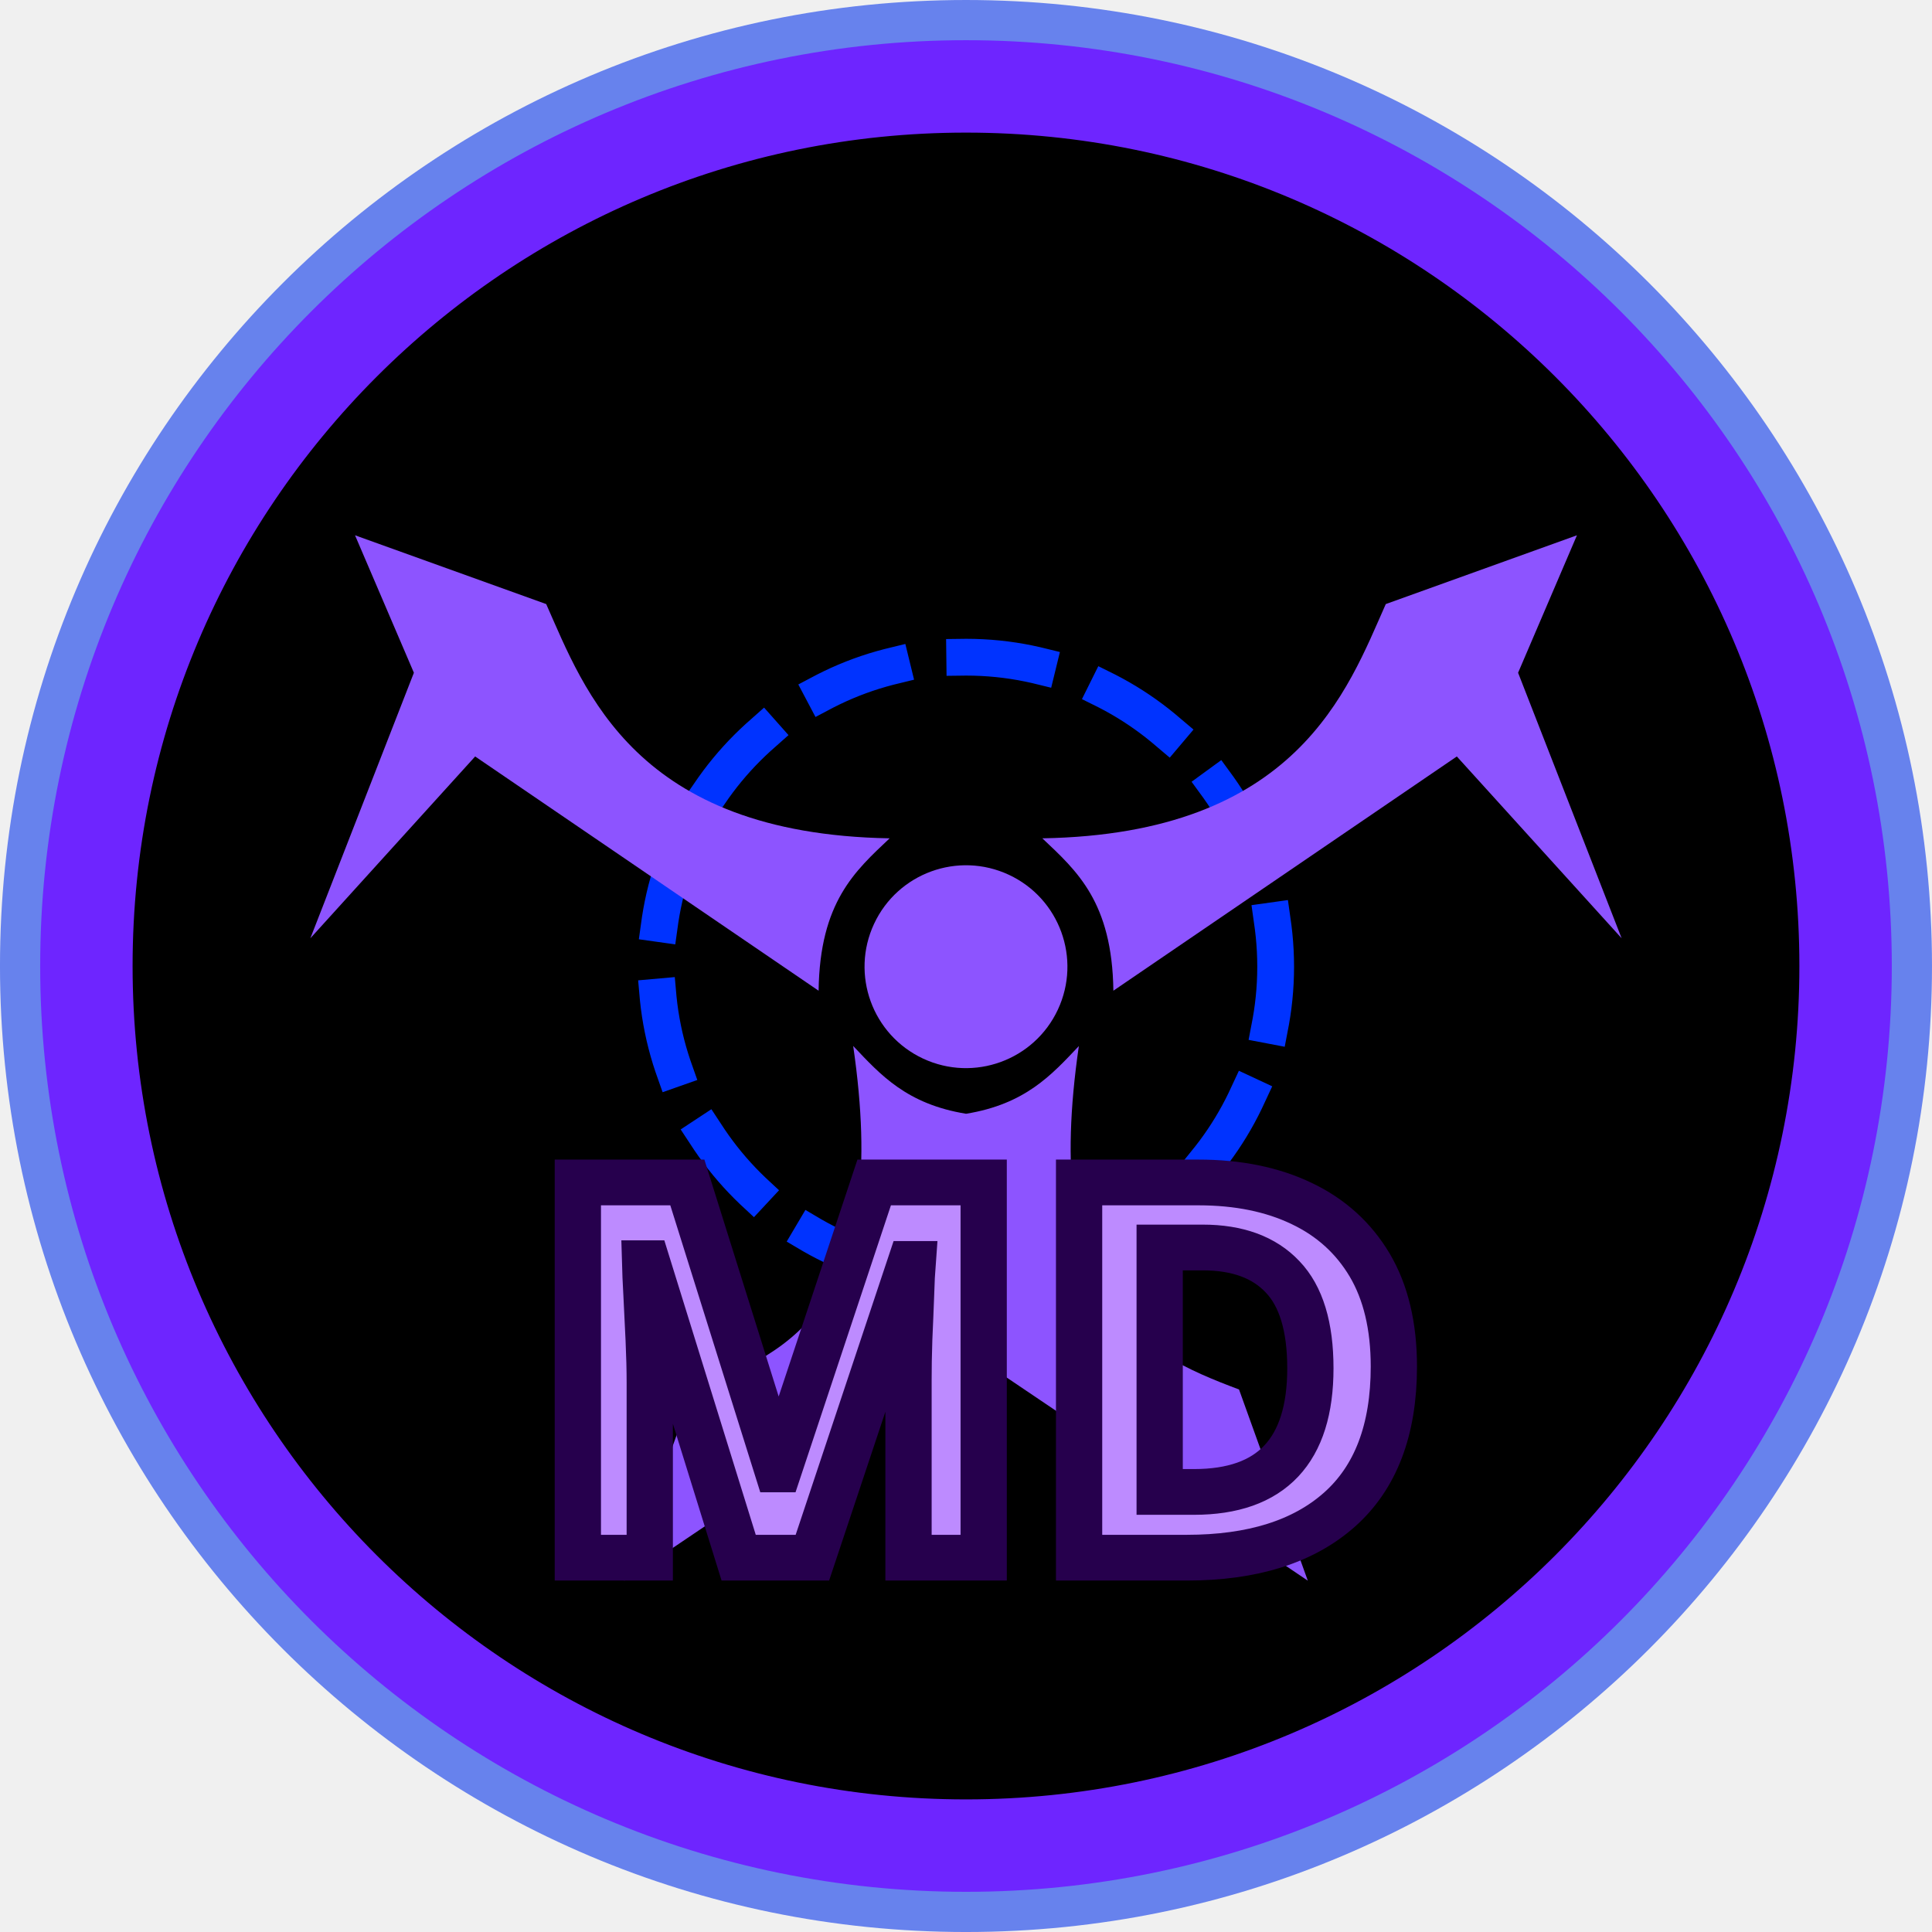
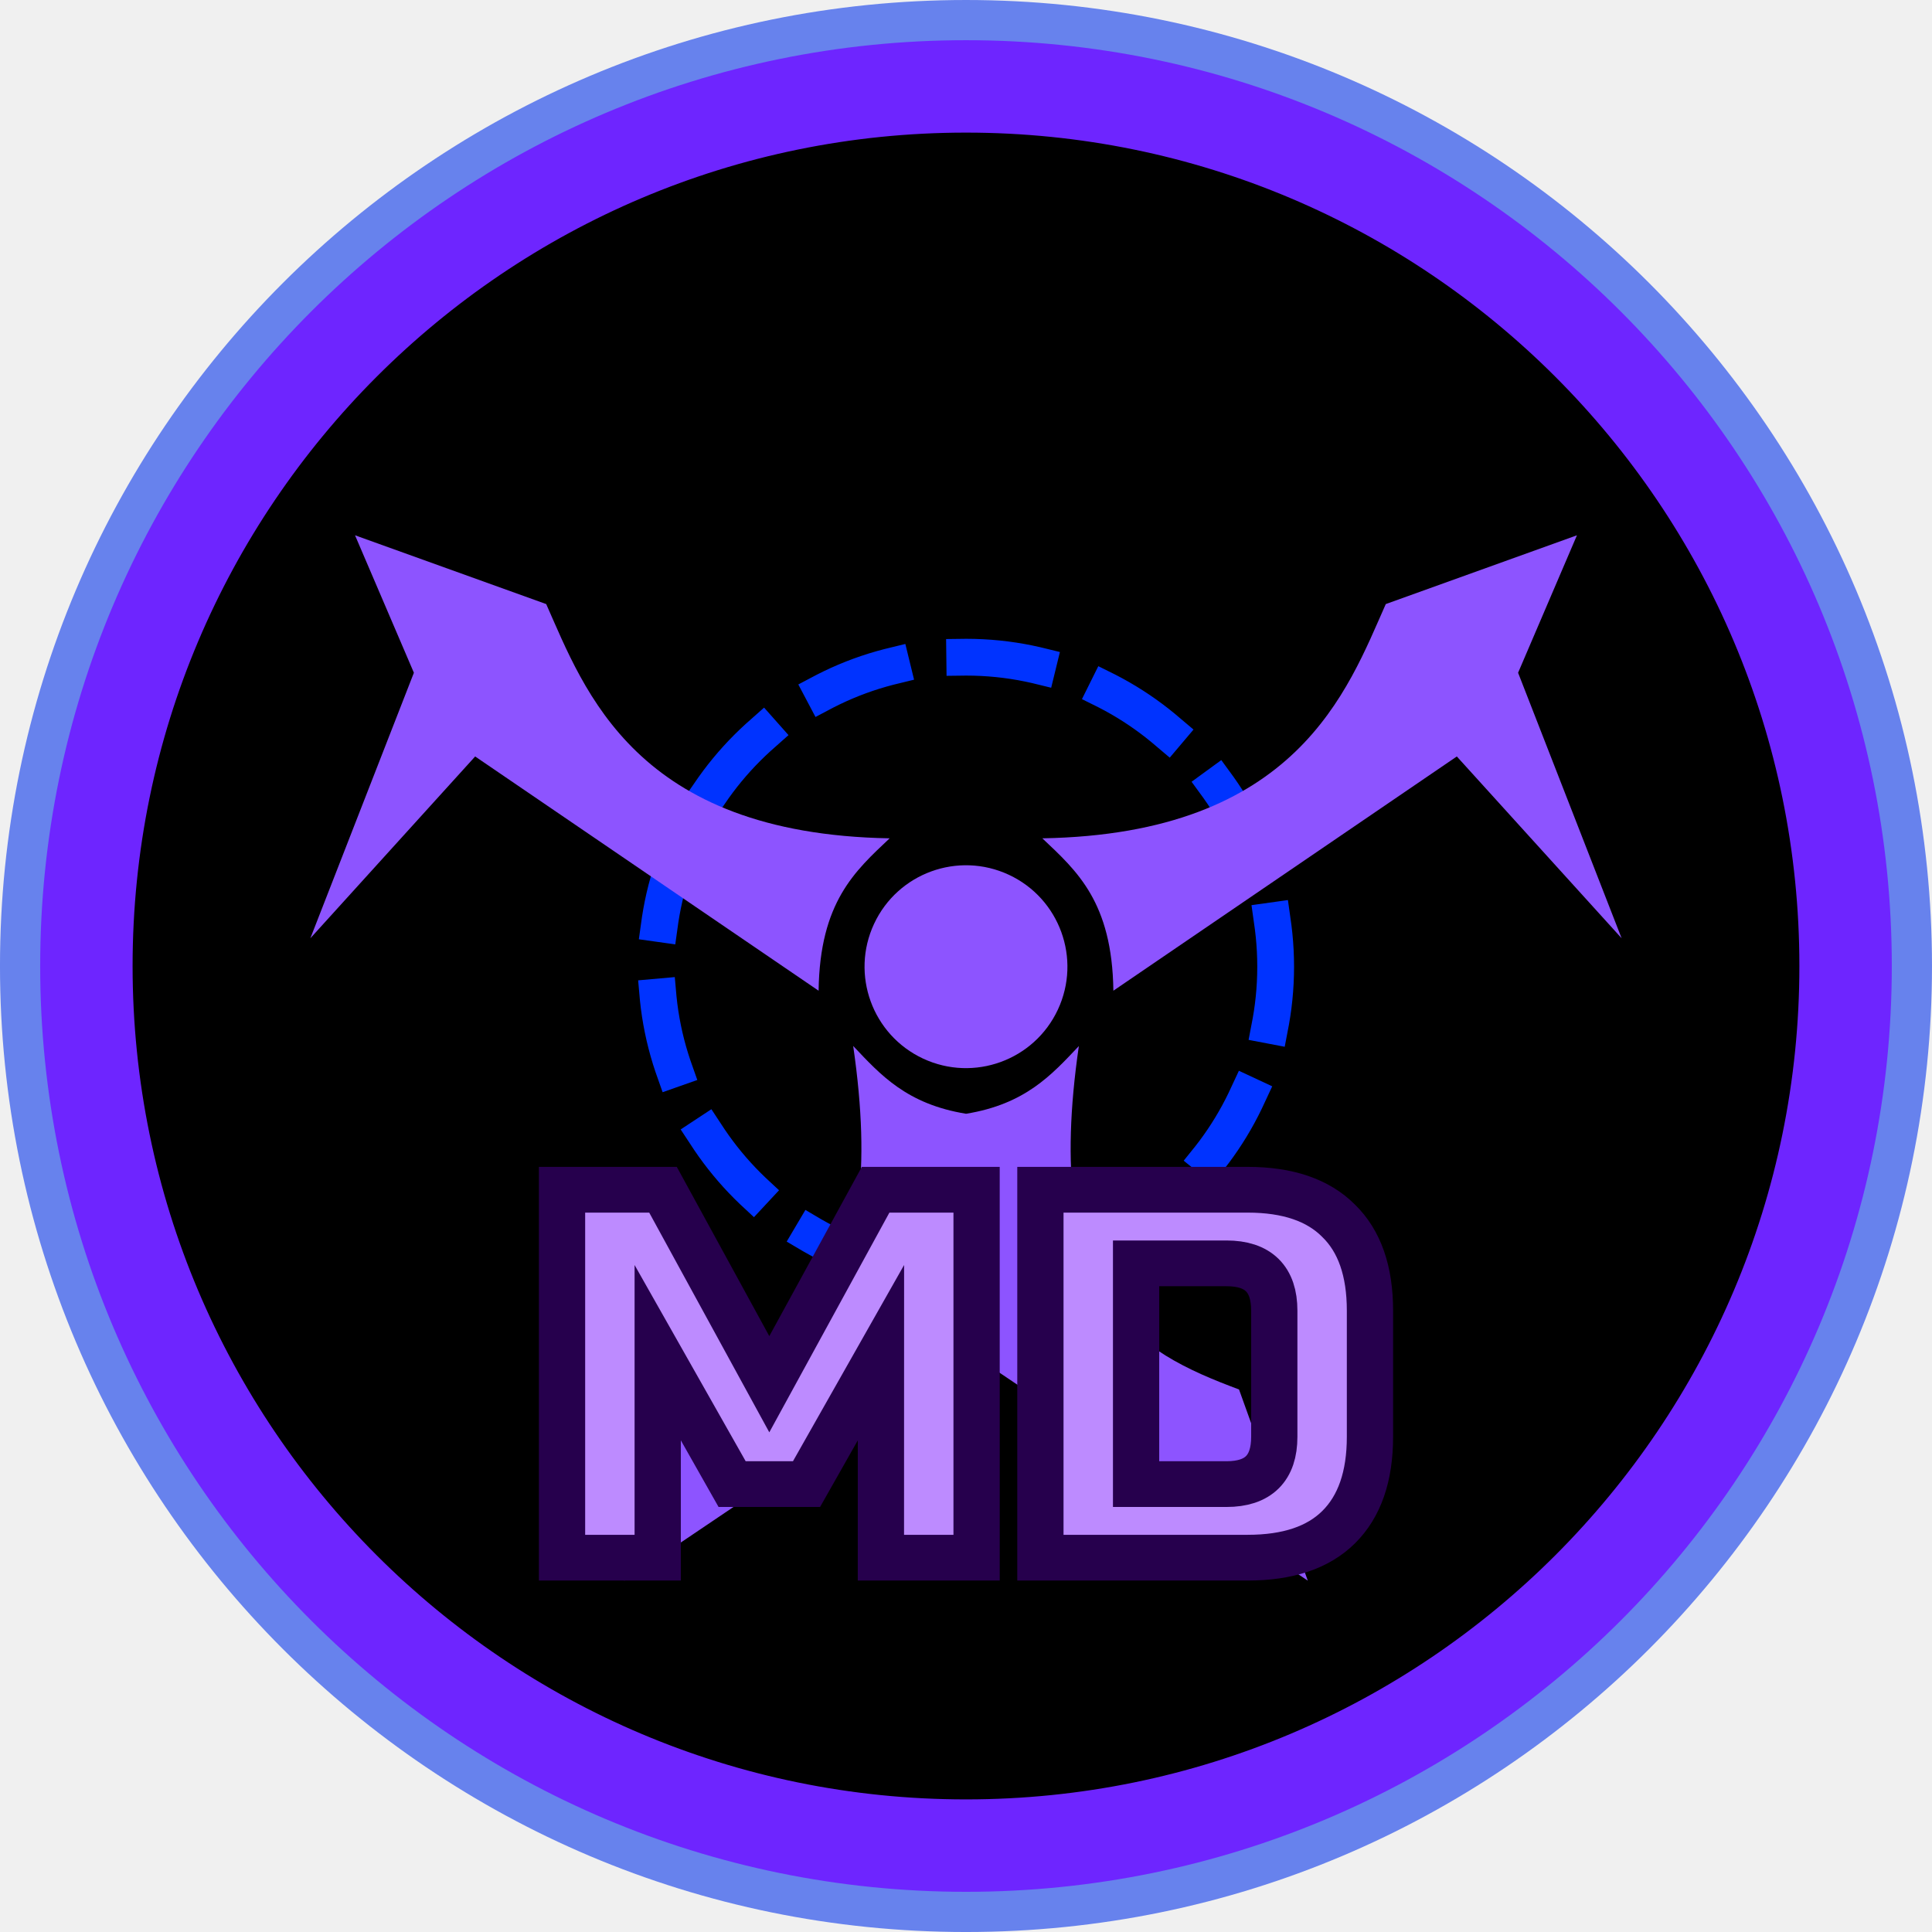
<svg xmlns="http://www.w3.org/2000/svg" width="58" height="58" viewBox="-26 -28 58 58" version="1.1" id="svg14">
  <defs id="defs7">
    <clipPath id="b">
      <circle cy="-15" r="9.5" id="circle1" cx="0" />
      <circle cy="-15" r="9.5" transform="rotate(120)" id="circle2" cx="0" />
      <circle cy="-15" r="9.5" transform="rotate(-120)" id="circle3" cx="0" />
    </clipPath>
    <mask maskUnits="userSpaceOnUse" id="mask14">
      <g id="g18" transform="matrix(-0.3980914,0.6895146,-0.6895146,-0.3980914,15.91439,-5.521869)">
        <path fill="#ffffff" d="M -17.911,-20.069 H 49.912 V 47.755 H -17.911 Z" id="path14" style="stroke-width:1.256" />
        <path d="m 18.512,-15.045 v -5.024 H 13.488 v 5.024 m 1.884,21.352 v 5.024 h 1.256 V 6.307" id="path15" style="stroke-width:1.256" />
        <circle cy="-4.997" r="13.188" id="circle15" cx="16" style="stroke-width:1.256" />
        <g transform="matrix(-0.6279965,1.087722,-1.087722,-0.6279965,16.00044,13.84271)" id="g16">
          <path d="m 2,-23 v -4 h -4 v 4 m 1.5,17 v 4 h 1 v -4" id="path16" style="stroke-width:1" />
          <circle cy="-15" r="10.5" id="circle16" cx="0" />
        </g>
        <g transform="matrix(-0.6279965,-1.087722,1.087722,-0.6279965,16.00044,13.84271)" id="g17">
          <path d="m 2,-23 v -4 h -4 v 4 m 1.5,17 v 4 h 1 v -4" id="path17" />
          <circle cy="-15" r="10.5" id="circle17" cx="0" />
        </g>
        <circle r="3.768" id="circle18" cx="16" cy="13.843" style="stroke-width:1.256" />
      </g>
    </mask>
    <mask maskUnits="userSpaceOnUse" id="mask18">
      <g id="g22" transform="matrix(-0.3980914,-0.6895146,0.6895146,-0.3980914,-3.175116,16.5432)" style="stroke-width:1.256">
        <path fill="#ffffff" d="M -17.911,-20.069 H 49.912 V 47.755 H -17.911 Z" id="path18" />
        <path d="m 18.512,-15.045 v -5.024 H 13.488 v 5.024 m 1.884,21.352 v 5.024 h 1.256 V 6.307" id="path19" />
        <circle cy="-4.997" r="13.188" id="circle19" cx="16" />
        <g transform="matrix(-0.6279965,1.087722,-1.087722,-0.6279965,16.00044,13.84271)" id="g20">
          <path d="m 2,-23 v -4 h -4 v 4 m 1.5,17 v 4 h 1 v -4" id="path20" />
          <circle cy="-15" r="10.5" id="circle20" cx="0" />
        </g>
        <g transform="matrix(-0.6279965,-1.087722,1.087722,-0.6279965,16.00044,13.84271)" id="g21">
          <path d="m 2,-23 v -4 h -4 v 4 m 1.5,17 v 4 h 1 v -4" id="path21" />
          <circle cy="-15" r="10.5" id="circle21" cx="0" />
        </g>
        <circle r="3.768" id="circle22" cx="16" cy="13.843" />
      </g>
    </mask>
    <mask maskUnits="userSpaceOnUse" id="mask22">
      <g id="g26" transform="matrix(0.7961828,0,0,0.7961828,-12.73927,-11.02133)">
        <path fill="#ffffff" d="M -17.911,-20.069 H 49.912 V 47.755 H -17.911 Z" id="path22" />
        <path d="m 18.512,-15.045 v -5.024 H 13.488 v 5.024 m 1.884,21.352 v 5.024 h 1.256 V 6.307" id="path23" />
        <circle cy="-4.997" r="13.188" id="circle23" cx="16" />
        <g transform="matrix(-0.6279965,1.087722,-1.087722,-0.6279965,16.00044,13.84271)" id="g24">
          <path d="m 2,-23 v -4 h -4 v 4 m 1.5,17 v 4 h 1 v -4" id="path24" />
          <circle cy="-15" r="10.5" id="circle24" cx="0" />
        </g>
        <g transform="matrix(-0.6279965,-1.087722,1.087722,-0.6279965,16.00044,13.84271)" id="g25">
          <path d="m 2,-23 v -4 h -4 v 4 m 1.5,17 v 4 h 1 v -4" id="path25" />
          <circle cy="-15" r="10.5" id="circle25" cx="0" />
        </g>
        <circle r="3.768" id="circle26" cx="16" cy="13.843" />
      </g>
    </mask>
    <mask id="b-3" maskUnits="userSpaceOnUse" x="-30" y="-30" width="60" height="60">
      <path d="M -27,-27 H 27 V 27 H -27 Z" fill="#ffffff" id="path3" />
      <path d="m 2,-23 v -4 h -4 v 4 m 1.5,17 v 4 h 1 v -4" id="path4" />
      <circle cy="-15" r="10.5" id="circle4" cx="0" />
      <g transform="rotate(120)" id="g5">
        <path d="m 2,-23 v -4 h -4 v 4 m 1.5,17 v 4 h 1 v -4" id="path5" />
        <circle cy="-15" r="10.5" id="circle5" cx="0" />
      </g>
      <g transform="rotate(-120)" id="g6">
        <path d="m 2,-23 v -4 h -4 v 4 m 1.5,17 v 4 h 1 v -4" id="path6" />
        <circle cy="-15" r="10.5" id="circle6" cx="0" />
      </g>
      <circle r="3" id="circle7" cx="0" cy="0" />
    </mask>
    <clipPath id="d">
      <circle cy="-15" r="9.5" id="circle1-6" cx="0" />
      <circle transform="rotate(120)" cy="-15" r="9.5" id="circle2-7" cx="0" />
      <circle transform="rotate(-120)" cy="-15" r="9.5" id="circle3-5" cx="0" />
    </clipPath>
  </defs>
  <g id="g1" transform="matrix(0.6904702,0,0,0.6904702,-8.047826,-8.667105)">
    <circle cx="16" cy="14.001" r="39.489" style="fill:#000000;fill-opacity:1;stroke:#6782ed;stroke-width:5.023;stroke-linejoin:round;stroke-miterlimit:4;stroke-dasharray:none;stroke-opacity:1" id="circle8" />
    <circle cx="16" cy="14.001" r="38.244" style="fill:none;fill-opacity:1;stroke:#6e25ff;stroke-width:4.018;stroke-linejoin:round;stroke-miterlimit:4;stroke-dasharray:none;stroke-opacity:1" id="circle9" />
    <g id="g11419" transform="matrix(1.61051,0,0,1.61051,-9.76816,-4.54714)" style="stroke-width:0.621">
      <circle style="fill:none;fill-opacity:1;stroke:#0033ff;stroke-width:0.993;stroke-linecap:square;stroke-linejoin:miter;stroke-dasharray:1.987, 1.987;stroke-dashoffset:0.397;stroke-opacity:1" id="circle11308" cx="16.004" cy="11.536" r="8.356" />
      <circle style="fill:#8d54ff;fill-opacity:1;stroke:none;stroke-width:1.242;stroke-linecap:square;stroke-linejoin:round;stroke-dasharray:none;stroke-opacity:1" id="path6341" cx="19.376" cy="3.693" r="2.738" transform="rotate(25)" />
      <path id="path11025" style="fill:#8d54ff;fill-opacity:1;stroke:none;stroke-width:1.242;stroke-linecap:square;stroke-linejoin:round;stroke-dasharray:none;stroke-opacity:1" d="m 12.955,13.678 c 1.001,6.876 -1.556,8.238 -4.324,9.271 l -1.857,5.162 9.227,-6.225 9.227,6.225 -1.857,-5.162 c -2.769,-1.033 -5.325,-2.395 -4.324,-9.271 -0.734,0.777 -1.443,1.567 -3.045,1.828 -1.602,-0.261 -2.311,-1.051 -3.045,-1.828 z" />
      <path id="path11030" style="fill:#8d54ff;fill-opacity:1;stroke:none;stroke-width:1.242;stroke-linecap:square;stroke-linejoin:round;stroke-dasharray:none;stroke-opacity:1" d="m 27.333,1.746 5.161,-1.857 -1.589,3.711 2.795,7.168 -4.449,-4.908 -9.272,6.324 C 19.947,9.79 18.993,8.95 18.061,8.07 c 6.876,-0.119 8.239,-4.001 9.272,-6.324 z" />
      <path id="path11032" style="fill:#8d54ff;fill-opacity:1;stroke:none;stroke-width:1.242;stroke-linecap:square;stroke-linejoin:round;stroke-dasharray:none;stroke-opacity:1" d="m 4.667,1.746 -5.161,-1.857 1.589,3.711 -2.795,7.168 4.449,-4.908 9.272,6.324 C 12.053,9.79 13.007,8.95 13.939,8.07 7.063,7.951 5.7,4.069 4.667,1.746 Z" />
    </g>
-     <text xml:space="preserve" style="font-weight:bold;font-size:22.981px;line-height:1.25;font-family:'Russo One';-inkscape-font-specification:'Russo One Bold';letter-spacing:0px;word-spacing:0px;writing-mode:lr-tb;fill:#bd8bff;fill-opacity:1;stroke:#26004d;stroke-width:2;stroke-dasharray:none;stroke-opacity:1" x="-2.934" y="39.949" id="text5563" transform="scale(1.00561,0.9944217)">
-       <tspan id="tspan5561" x="-2.934" y="39.949" style="stroke-width:2">MD</tspan>
-     </text>
+     <path d="M 12.234,30.986 9.016,36.732 H 5.799 L 2.582,30.986 V 39.949 H -1.555 V 23.862 h 4.366 l 4.596,8.503 4.596,-8.503 h 4.366 V 39.949 h -4.137 z m 15.857,-7.124 q 2.597,0 3.93,1.356 1.356,1.333 1.356,3.93 v 5.515 q 0,2.597 -1.356,3.953 -1.333,1.333 -3.93,1.333 h -8.963 V 23.862 Z m 1.149,5.286 q 0,-2.068 -2.068,-2.068 h -3.907 v 9.652 h 3.907 q 2.068,0 2.068,-2.068 z" id="text5563" style="font-weight:bold;font-size:22.981px;line-height:1.25;font-family:'Russo One';-inkscape-font-specification:'Russo One Bold';letter-spacing:0px;word-spacing:0px;fill:#bd8bff;stroke:#26004d;stroke-width:2" transform="scale(1.00561,0.9944217)" aria-label="MD" />
  </g>
</svg>
